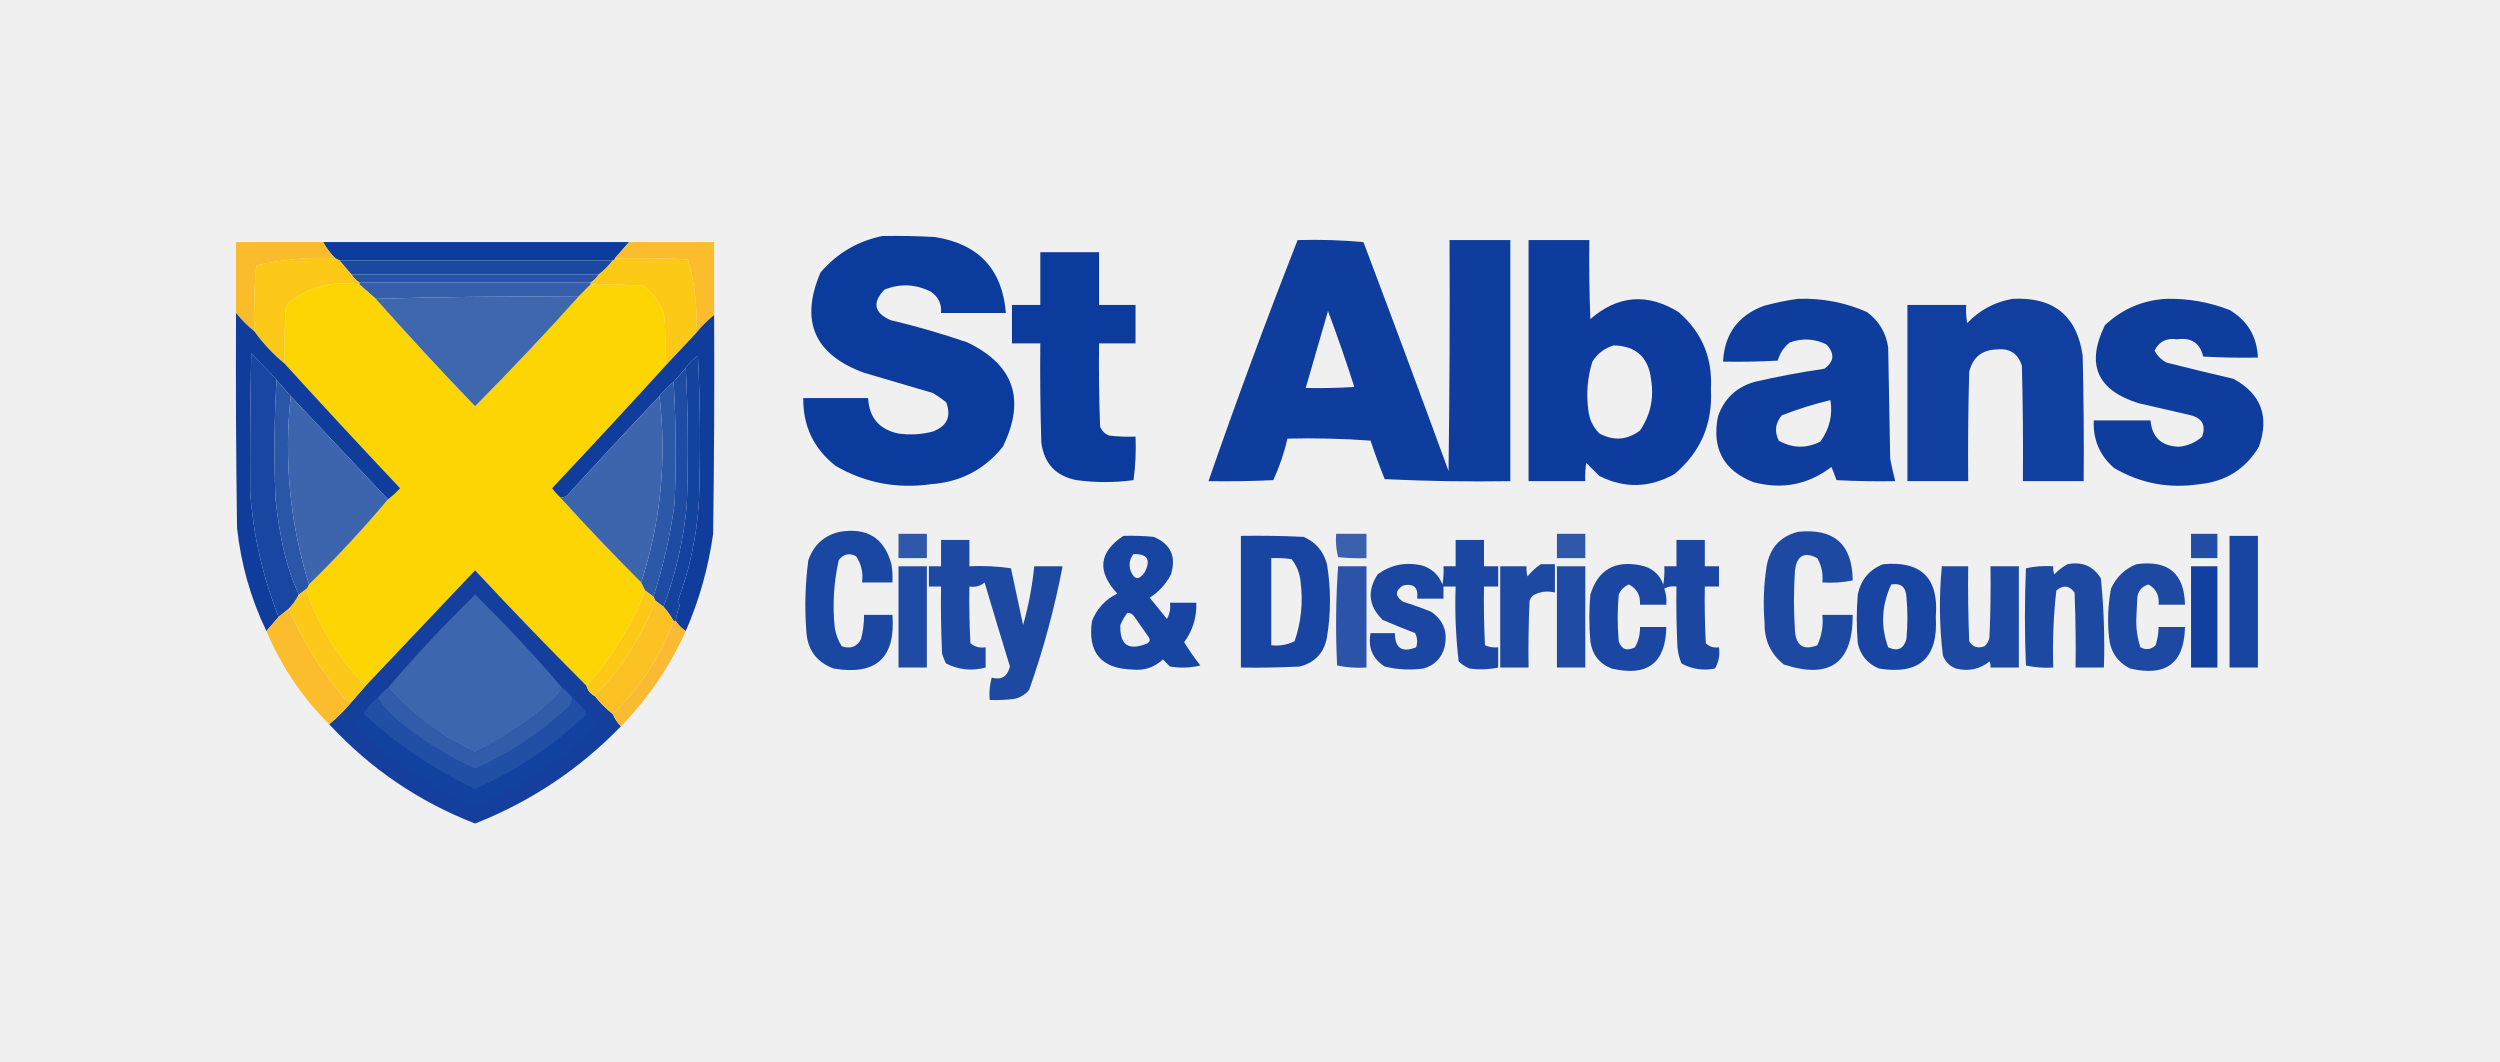
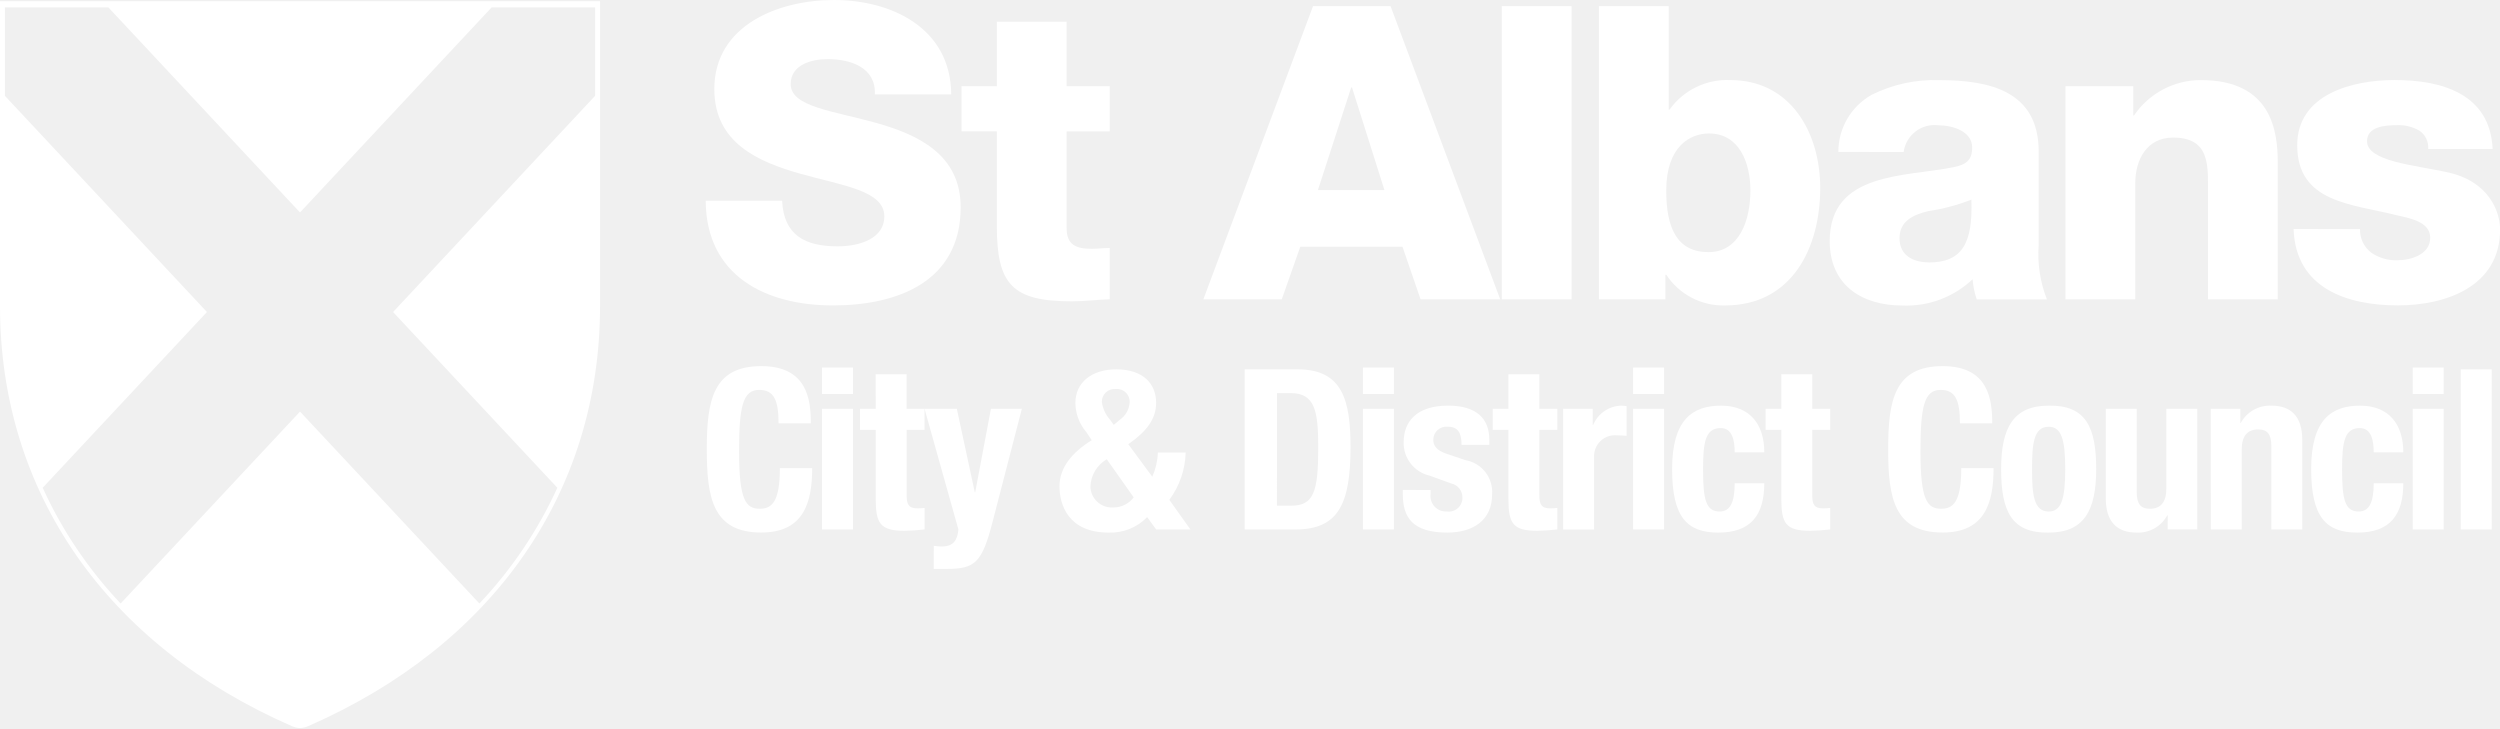
- <svg xmlns="http://www.w3.org/2000/svg" version="1.1" width="1234px" height="524px" style="shape-rendering:geometricPrecision; text-rendering:geometricPrecision; image-rendering:optimizeQuality; fill-rule:evenodd; clip-rule:evenodd">
-   <g>
-     <path style="opacity:0.953" fill="#003299" d="M 435.5,116.5 C 444.173,116.334 452.84,116.5 461.5,117C 483.082,120.411 494.749,132.911 496.5,154.5C 485.833,154.5 475.167,154.5 464.5,154.5C 464.858,150.05 463.192,146.55 459.5,144C 451.929,140.18 444.262,139.847 436.5,143C 430.459,149.37 431.459,154.37 439.5,158C 452.354,161.046 465.02,164.713 477.5,169C 500.538,180.091 506.371,197.257 495,220.5C 485.959,231.773 474.125,237.94 459.5,239C 442.727,241.378 427.06,238.378 412.5,230C 401.659,221.483 396.325,210.317 396.5,196.5C 407.167,196.5 417.833,196.5 428.5,196.5C 429.004,206.172 434.004,212.005 443.5,214C 449.237,214.789 454.903,214.456 460.5,213C 467.507,210.307 469.674,205.473 467,198.5C 464.92,196.877 462.754,195.377 460.5,194C 449.167,190.667 437.833,187.333 426.5,184C 401.921,175.011 394.754,158.511 405,134.5C 413.123,125.023 423.289,119.023 435.5,116.5 Z" />
-   </g>
-   <g>
-     <path style="opacity:0.94" fill="#003299" d="M 640.5,118.5 C 651.415,118.18 662.248,118.513 673,119.5C 687.197,157.089 701.197,194.756 715,232.5C 715.5,194.501 715.667,156.501 715.5,118.5C 725.5,118.5 735.5,118.5 745.5,118.5C 745.5,158.167 745.5,197.833 745.5,237.5C 724.823,237.833 704.156,237.5 683.5,236.5C 680.97,230.244 678.637,223.91 676.5,217.5C 662.85,216.501 649.183,216.167 635.5,216.5C 633.864,223.576 631.53,230.409 628.5,237C 617.839,237.5 607.172,237.667 596.5,237.5C 610.378,197.532 625.045,157.865 640.5,118.5 Z M 655.5,153.5 C 660.103,165.806 664.437,178.306 668.5,191C 660.507,191.5 652.507,191.666 644.5,191.5C 648.169,178.827 651.836,166.161 655.5,153.5 Z" />
-   </g>
-   <g>
-     <path style="opacity:0.943" fill="#003299" d="M 754.5,118.5 C 764.5,118.5 774.5,118.5 784.5,118.5C 784.333,131.504 784.5,144.504 785,157.5C 798.57,145.708 813.07,144.541 828.5,154C 840.055,163.985 845.388,176.651 844.5,192C 845.461,209.155 839.461,223.155 826.5,234C 814.304,240.849 801.97,241.182 789.5,235C 787.333,232.833 785.167,230.667 783,228.5C 782.502,231.482 782.335,234.482 782.5,237.5C 773.167,237.5 763.833,237.5 754.5,237.5C 754.5,197.833 754.5,158.167 754.5,118.5 Z M 796.5,170.5 C 807.582,170.746 813.748,176.413 815,187.5C 816.476,196.593 814.643,204.926 809.5,212.5C 803.234,217.235 796.567,217.735 789.5,214C 786.333,210.845 784.499,207.012 784,202.5C 782.898,194.321 783.565,186.321 786,178.5C 788.539,174.49 792.039,171.824 796.5,170.5 Z" />
-   </g>
-   <g>
-     <path style="opacity:1" fill="#0b3b9c" d="M 159.5,119.5 C 209.833,119.5 260.167,119.5 310.5,119.5C 308.167,122.167 305.833,124.833 303.5,127.5C 303.5,128.167 303.167,128.5 302.5,128.5C 257.5,128.5 212.5,128.5 167.5,128.5C 166.833,128.167 166.167,127.833 165.5,127.5C 163.091,125.098 161.091,122.431 159.5,119.5 Z" />
-   </g>
-   <g>
-     <path style="opacity:1" fill="#fbbc2c" d="M 159.5,119.5 C 161.091,122.431 163.091,125.098 165.5,127.5C 152.31,126.804 139.31,127.971 126.5,131C 125.513,141.752 125.18,152.585 125.5,163.5C 122.14,160.806 119.14,157.806 116.5,154.5C 116.5,142.833 116.5,131.167 116.5,119.5C 130.833,119.5 145.167,119.5 159.5,119.5 Z" />
-   </g>
-   <g>
-     <path style="opacity:1" fill="#fbbd2c" d="M 310.5,119.5 C 324.5,119.5 338.5,119.5 352.5,119.5C 352.5,131.5 352.5,143.5 352.5,155.5C 349.14,158.194 346.14,161.194 343.5,164.5C 344.384,152.034 343.051,139.867 339.5,128C 327.505,127.5 315.505,127.333 303.5,127.5C 305.833,124.833 308.167,122.167 310.5,119.5 Z" />
-   </g>
-   <g>
-     <path style="opacity:0.95" fill="#003299" d="M 513.5,124.5 C 523.167,124.5 532.833,124.5 542.5,124.5C 542.5,133.167 542.5,141.833 542.5,150.5C 548.5,150.5 554.5,150.5 560.5,150.5C 560.5,156.833 560.5,163.167 560.5,169.5C 554.5,169.5 548.5,169.5 542.5,169.5C 542.333,183.171 542.5,196.837 543,210.5C 543.833,212.667 545.333,214.167 547.5,215C 551.821,215.499 556.154,215.666 560.5,215.5C 560.813,222.755 560.48,229.921 559.5,237C 550.024,238.263 540.691,238.263 531.5,237C 521.251,235.082 515.417,228.916 514,218.5C 513.5,202.17 513.333,185.837 513.5,169.5C 508.833,169.5 504.167,169.5 499.5,169.5C 499.5,163.167 499.5,156.833 499.5,150.5C 504.167,150.5 508.833,150.5 513.5,150.5C 513.5,141.833 513.5,133.167 513.5,124.5 Z" />
-   </g>
-   <g>
-     <path style="opacity:1" fill="#1b49a2" d="M 167.5,128.5 C 212.5,128.5 257.5,128.5 302.5,128.5C 300.5,131.167 298.167,133.5 295.5,135.5C 254.833,135.5 214.167,135.5 173.5,135.5C 171.5,133.167 169.5,130.833 167.5,128.5 Z" />
-   </g>
-   <g>
-     <path style="opacity:1" fill="#2954a6" d="M 173.5,135.5 C 214.167,135.5 254.833,135.5 295.5,135.5C 294.5,137.167 293.167,138.5 291.5,139.5C 253.5,139.5 215.5,139.5 177.5,139.5C 175.833,138.5 174.5,137.167 173.5,135.5 Z" />
-   </g>
-   <g>
-     <path style="opacity:1" fill="#fcc918" d="M 165.5,127.5 C 166.167,127.833 166.833,128.167 167.5,128.5C 169.5,130.833 171.5,133.167 173.5,135.5C 174.5,137.167 175.833,138.5 177.5,139.5C 177.5,139.833 177.5,140.167 177.5,140.5C 164.427,138.42 152.76,141.42 142.5,149.5C 142,150.5 141.5,151.5 141,152.5C 140.5,161.494 140.334,170.494 140.5,179.5C 134.795,174.796 129.795,169.463 125.5,163.5C 125.18,152.585 125.513,141.752 126.5,131C 139.31,127.971 152.31,126.804 165.5,127.5 Z" />
-   </g>
-   <g>
-     <path style="opacity:1" fill="#fcc917" d="M 303.5,127.5 C 315.505,127.333 327.505,127.5 339.5,128C 343.051,139.867 344.384,152.034 343.5,164.5C 338.472,169.86 333.472,175.193 328.5,180.5C 328.666,172.493 328.5,164.493 328,156.5C 326.368,150.07 322.868,144.903 317.5,141C 308.84,140.5 300.173,140.334 291.5,140.5C 291.5,140.167 291.5,139.833 291.5,139.5C 293.167,138.5 294.5,137.167 295.5,135.5C 298.167,133.5 300.5,131.167 302.5,128.5C 303.167,128.5 303.5,128.167 303.5,127.5 Z" />
-   </g>
-   <g>
-     <path style="opacity:1" fill="#355fab" d="M 177.5,140.5 C 177.5,140.167 177.5,139.833 177.5,139.5C 215.5,139.5 253.5,139.5 291.5,139.5C 291.5,139.833 291.5,140.167 291.5,140.5C 289.5,142.5 287.5,144.5 285.5,146.5C 251.996,146.168 218.662,146.502 185.5,147.5C 182.833,145.167 180.167,142.833 177.5,140.5 Z" />
-   </g>
-   <g>
-     <path style="opacity:1" fill="#fdd502" d="M 177.5,140.5 C 180.167,142.833 182.833,145.167 185.5,147.5C 201.472,165.473 217.805,183.14 234.5,200.5C 251.961,182.892 268.961,164.892 285.5,146.5C 287.5,144.5 289.5,142.5 291.5,140.5C 300.173,140.334 308.84,140.5 317.5,141C 322.868,144.903 326.368,150.07 328,156.5C 328.5,164.493 328.666,172.493 328.5,180.5C 310.039,200.797 291.372,220.963 272.5,241C 273.733,242.667 275.067,244.167 276.5,245.5C 289.496,259.829 302.829,273.829 316.5,287.5C 317.167,288.833 317.833,290.167 318.5,291.5C 311.636,309.002 301.969,324.668 289.5,338.5C 270.824,319.824 252.491,300.824 234.5,281.5C 216.478,300.52 198.478,319.52 180.5,338.5C 168.622,326.447 159.455,312.447 153,296.5C 152.187,294.564 151.687,292.564 151.5,290.5C 151.833,289.833 152.167,289.167 152.5,288.5C 166.207,275.128 179.207,261.128 191.5,246.5C 193.63,244.873 195.63,243.04 197.5,241C 178.294,220.63 159.294,200.13 140.5,179.5C 140.334,170.494 140.5,161.494 141,152.5C 141.5,151.5 142,150.5 142.5,149.5C 152.76,141.42 164.427,138.42 177.5,140.5 Z" />
-   </g>
-   <g>
-     <path style="opacity:1" fill="#3e67ae" d="M 285.5,146.5 C 268.961,164.892 251.961,182.892 234.5,200.5C 217.805,183.14 201.472,165.473 185.5,147.5C 218.662,146.502 251.996,146.168 285.5,146.5 Z" />
-   </g>
-   <g>
-     <path style="opacity:0.938" fill="#003299" d="M 887.5,147.5 C 899.359,147.093 910.692,149.26 921.5,154C 927.441,158.383 930.941,164.216 932,171.5C 932.333,189.833 932.667,208.167 933,226.5C 933.737,230.207 934.571,233.873 935.5,237.5C 925.828,237.666 916.161,237.5 906.5,237C 905.745,234.825 904.912,232.659 904,230.5C 892.455,239.258 879.621,241.758 865.5,238C 850.684,232.211 844.851,221.378 848,205.5C 851.082,196.751 857.082,191.085 866,188.5C 877.411,185.87 888.911,183.703 900.5,182C 905.398,178.478 905.731,174.478 901.5,170C 895.645,167.148 889.645,166.815 883.5,169C 880.495,171.346 878.495,174.346 877.5,178C 868.506,178.5 859.506,178.666 850.5,178.5C 851.191,164.939 857.858,155.773 870.5,151C 876.229,149.432 881.896,148.265 887.5,147.5 Z M 903.5,197.5 C 904.708,204.871 903.041,211.704 898.5,218C 891.553,221.461 884.719,221.295 878,217.5C 875.774,212.973 876.274,208.807 879.5,205C 887.436,201.925 895.436,199.425 903.5,197.5 Z" />
-   </g>
-   <g>
-     <path style="opacity:0.93" fill="#003299" d="M 993.5,147.5 C 1013.63,146.483 1025.13,155.816 1028,175.5C 1028.5,196.164 1028.67,216.831 1028.5,237.5C 1018.5,237.5 1008.5,237.5 998.5,237.5C 998.667,218.497 998.5,199.497 998,180.5C 996.076,174.456 991.909,171.79 985.5,172.5C 978.243,172.719 973.743,176.386 972,183.5C 971.5,201.497 971.333,219.497 971.5,237.5C 961.5,237.5 951.5,237.5 941.5,237.5C 941.5,208.5 941.5,179.5 941.5,150.5C 951.167,150.5 960.833,150.5 970.5,150.5C 970.335,153.518 970.502,156.518 971,159.5C 977.239,152.966 984.739,148.966 993.5,147.5 Z" />
-   </g>
-   <g>
-     <path style="opacity:0.94" fill="#003299" d="M 1069.5,147.5 C 1080.22,147.297 1090.55,149.13 1100.5,153C 1109.4,158.29 1114.06,166.123 1114.5,176.5C 1105.49,176.666 1096.49,176.5 1087.5,176C 1085.89,169.269 1081.56,166.436 1074.5,167.5C 1069.45,166.694 1065.78,168.527 1063.5,173C 1064.83,175.667 1066.83,177.667 1069.5,179C 1080.48,181.774 1091.48,184.441 1102.5,187C 1116.11,194.468 1120.27,205.635 1115,220.5C 1108.36,231.577 1098.53,237.744 1085.5,239C 1070.48,241.275 1056.48,238.609 1043.5,231C 1036.38,224.811 1033.05,216.977 1033.5,207.5C 1042.83,207.5 1052.17,207.5 1061.5,207.5C 1062.23,215.89 1066.89,220.223 1075.5,220.5C 1079.94,220.081 1083.77,218.414 1087,215.5C 1088.89,210.004 1087.06,206.504 1081.5,205C 1072.83,203 1064.17,201 1055.5,199C 1035.04,192.581 1029.54,179.748 1039,160.5C 1047.63,152.432 1057.8,148.098 1069.5,147.5 Z" />
-   </g>
-   <g>
-     <path style="opacity:0.966" fill="#083699" d="M 116.5,154.5 C 119.14,157.806 122.14,160.806 125.5,163.5C 129.795,169.463 134.795,174.796 140.5,179.5C 159.294,200.13 178.294,220.63 197.5,241C 195.63,243.04 193.63,244.873 191.5,246.5C 175.5,229.5 159.5,212.5 143.5,195.5C 141.138,192.808 138.804,190.141 136.5,187.5C 132.537,183.036 128.37,178.702 124,174.5C 123.531,197.48 123.364,220.313 123.5,243C 125.041,264.206 129.708,284.706 137.5,304.5C 135.5,306.833 133.5,309.167 131.5,311.5C 123.764,295.444 118.931,278.444 117,260.5C 116.5,225.168 116.333,189.835 116.5,154.5 Z" />
-   </g>
-   <g>
-     <path style="opacity:0.971" fill="#093699" d="M 352.5,155.5 C 352.667,191.502 352.5,227.502 352,263.5C 349.672,280.15 345.172,296.15 338.5,311.5C 336.5,310.167 334.833,308.5 333.5,306.5C 333.855,303.933 334.521,301.433 335.5,299C 335.355,298.228 335.022,297.561 334.5,297C 340.425,281.045 343.925,264.545 345,247.5C 345.833,223.493 345.666,199.493 344.5,175.5C 342.146,177.188 340.146,179.188 338.5,181.5C 336.529,183.808 334.529,186.142 332.5,188.5C 329.833,190.5 327.5,192.833 325.5,195.5C 310.2,211.637 295.033,227.97 280,244.5C 278.989,245.337 277.822,245.67 276.5,245.5C 275.067,244.167 273.733,242.667 272.5,241C 291.372,220.963 310.039,200.797 328.5,180.5C 333.472,175.193 338.472,169.86 343.5,164.5C 346.14,161.194 349.14,158.194 352.5,155.5 Z" />
-   </g>
-   <g>
-     <path style="opacity:1" fill="#13429f" d="M 333.5,306.5 C 333.167,306.5 332.833,306.5 332.5,306.5C 331.079,303.991 329.412,301.657 327.5,299.5C 333.532,283.37 337.365,266.704 339,249.5C 339.83,226.663 339.663,203.996 338.5,181.5C 340.146,179.188 342.146,177.188 344.5,175.5C 345.666,199.493 345.833,223.493 345,247.5C 343.925,264.545 340.425,281.045 334.5,297C 335.022,297.561 335.355,298.228 335.5,299C 334.521,301.433 333.855,303.933 333.5,306.5 Z" />
-   </g>
-   <g>
-     <path style="opacity:1" fill="#1846a1" d="M 136.5,187.5 C 135.338,206.996 135.171,226.662 136,246.5C 136.72,253.21 137.72,259.876 139,266.5C 140.757,275.87 143.591,284.87 147.5,293.5C 146.221,296.112 144.555,298.445 142.5,300.5C 140.833,301.833 139.167,303.167 137.5,304.5C 129.708,284.706 125.041,264.206 123.5,243C 123.364,220.313 123.531,197.48 124,174.5C 128.37,178.702 132.537,183.036 136.5,187.5 Z" />
-   </g>
-   <g>
-     <path style="opacity:1" fill="#1e4ca3" d="M 338.5,181.5 C 339.663,203.996 339.83,226.663 339,249.5C 337.365,266.704 333.532,283.37 327.5,299.5C 326.167,298.5 324.833,297.5 323.5,296.5C 323.167,295.833 322.833,295.167 322.5,294.5C 327.377,279.535 330.877,264.202 333,248.5C 333.829,228.329 333.662,208.329 332.5,188.5C 334.529,186.142 336.529,183.808 338.5,181.5 Z" />
-   </g>
-   <g>
-     <path style="opacity:1" fill="#2956a7" d="M 136.5,187.5 C 138.804,190.141 141.138,192.808 143.5,195.5C 140.083,227.002 143.083,258.002 152.5,288.5C 152.167,289.167 151.833,289.833 151.5,290.5C 150.167,291.5 148.833,292.5 147.5,293.5C 143.591,284.87 140.757,275.87 139,266.5C 137.72,259.876 136.72,253.21 136,246.5C 135.171,226.662 135.338,206.996 136.5,187.5 Z" />
-   </g>
-   <g>
-     <path style="opacity:1" fill="#2c58a8" d="M 332.5,188.5 C 333.662,208.329 333.829,228.329 333,248.5C 330.877,264.202 327.377,279.535 322.5,294.5C 321.167,293.5 319.833,292.5 318.5,291.5C 317.833,290.167 317.167,288.833 316.5,287.5C 326.176,257.38 329.176,226.713 325.5,195.5C 327.5,192.833 329.833,190.5 332.5,188.5 Z" />
-   </g>
-   <g>
-     <path style="opacity:1" fill="#3c65ae" d="M 143.5,195.5 C 159.5,212.5 175.5,229.5 191.5,246.5C 179.207,261.128 166.207,275.128 152.5,288.5C 143.083,258.002 140.083,227.002 143.5,195.5 Z" />
-   </g>
-   <g>
-     <path style="opacity:1" fill="#3c65ae" d="M 325.5,195.5 C 329.176,226.713 326.176,257.38 316.5,287.5C 302.829,273.829 289.496,259.829 276.5,245.5C 277.822,245.67 278.989,245.337 280,244.5C 295.033,227.97 310.2,211.637 325.5,195.5 Z" />
-   </g>
-   <g>
-     <path style="opacity:0.887" fill="#003299" d="M 414.5,262.5 C 428.035,260.248 436.535,265.581 440,278.5C 440.498,281.482 440.665,284.482 440.5,287.5C 435.5,287.5 430.5,287.5 425.5,287.5C 426.161,282.716 425.161,278.382 422.5,274.5C 419.097,272.813 416.264,273.48 414,276.5C 411.552,287.361 410.885,298.361 412,309.5C 412.489,312.982 413.655,316.149 415.5,319C 419.781,320.458 422.947,319.292 425,315.5C 426.015,311.56 426.515,307.56 426.5,303.5C 431.167,303.5 435.833,303.5 440.5,303.5C 442.144,324.689 432.477,333.523 411.5,330C 402.988,326.825 398.488,320.658 398,311.5C 397.113,299.784 397.446,288.117 399,276.5C 401.64,268.946 406.806,264.279 414.5,262.5 Z" />
-   </g>
-   <g>
-     <path style="opacity:0.878" fill="#003299" d="M 887.5,262.5 C 905.321,260.657 914.321,268.657 914.5,286.5C 909.544,287.494 904.544,287.827 899.5,287.5C 899.965,283.208 899.132,279.208 897,275.5C 890.618,272.193 886.952,274.193 886,281.5C 885.333,291.5 885.333,301.5 886,311.5C 886.623,318.807 890.29,321.14 897,318.5C 899.235,313.777 900.069,308.777 899.5,303.5C 904.5,303.5 909.5,303.5 914.5,303.5C 914.553,327.266 903.22,335.433 880.5,328C 873.989,322.806 870.822,315.973 871,307.5C 870.224,298.126 870.558,288.793 872,279.5C 873.596,270.41 878.763,264.744 887.5,262.5 Z" />
-   </g>
-   <g>
-     <path style="opacity:0.799" fill="#003299" d="M 443.5,263.5 C 448.167,263.5 452.833,263.5 457.5,263.5C 457.5,267.5 457.5,271.5 457.5,275.5C 452.833,275.5 448.167,275.5 443.5,275.5C 443.5,271.5 443.5,267.5 443.5,263.5 Z" />
-   </g>
-   <g>
-     <path style="opacity:0.755" fill="#003299" d="M 659.5,263.5 C 664.5,263.5 669.5,263.5 674.5,263.5C 674.5,267.5 674.5,271.5 674.5,275.5C 669.821,275.666 665.155,275.499 660.5,275C 659.54,271.27 659.207,267.437 659.5,263.5 Z" />
-   </g>
-   <g>
-     <path style="opacity:0.797" fill="#003299" d="M 768.5,263.5 C 773.167,263.5 777.833,263.5 782.5,263.5C 782.5,267.5 782.5,271.5 782.5,275.5C 777.833,275.5 773.167,275.5 768.5,275.5C 768.5,271.5 768.5,267.5 768.5,263.5 Z" />
-   </g>
-   <g>
-     <path style="opacity:0.855" fill="#003299" d="M 1081.5,263.5 C 1085.83,263.5 1090.17,263.5 1094.5,263.5C 1094.5,267.5 1094.5,271.5 1094.5,275.5C 1090.17,275.5 1085.83,275.5 1081.5,275.5C 1081.5,271.5 1081.5,267.5 1081.5,263.5 Z" />
-   </g>
-   <g>
-     <path style="opacity:0.897" fill="#003299" d="M 554.5,264.5 C 559.511,264.334 564.511,264.501 569.5,265C 577.846,268.529 580.679,274.696 578,283.5C 575.55,288.284 572.05,292.117 567.5,295C 570.333,298.5 573.167,302 576,305.5C 577.375,303.063 577.875,300.397 577.5,297.5C 581.833,297.5 586.167,297.5 590.5,297.5C 590.74,304.709 588.74,311.209 584.5,317C 586.957,320.961 589.624,324.794 592.5,328.5C 587.533,329.662 582.533,329.829 577.5,329C 576.333,327.833 575.167,326.667 574,325.5C 569.772,329.445 564.772,331.112 559,330.5C 543.423,330.041 536.756,322.041 539,306.5C 541.441,300.392 545.608,295.892 551.5,293C 541.359,282.063 542.359,272.563 554.5,264.5 Z M 559.5,273.5 C 566.375,273.307 568.209,276.307 565,282.5C 562.14,286.583 559.807,286.25 558,281.5C 557.133,278.479 557.633,275.812 559.5,273.5 Z M 556.5,302.5 C 558.017,302.511 559.184,303.177 560,304.5C 562.333,307.833 564.667,311.167 567,314.5C 567.749,315.635 567.583,316.635 566.5,317.5C 557.12,321.455 552.62,318.455 553,308.5C 553.926,306.308 555.093,304.308 556.5,302.5 Z" />
-   </g>
-   <g>
-     <path style="opacity:0.897" fill="#003299" d="M 612.5,264.5 C 622.839,264.334 633.172,264.5 643.5,265C 649.492,267.659 653.325,272.159 655,278.5C 656.976,290.492 656.976,302.492 655,314.5C 653.577,322.254 649.077,327.088 641.5,329C 631.839,329.5 622.172,329.666 612.5,329.5C 612.5,307.833 612.5,286.167 612.5,264.5 Z M 627.5,275.5 C 630.85,275.335 634.183,275.502 637.5,276C 640.169,279.336 641.669,283.169 642,287.5C 643.246,297.438 642.246,307.105 639,316.5C 635.417,318.29 631.584,318.957 627.5,318.5C 627.5,304.167 627.5,289.833 627.5,275.5 Z" />
-   </g>
-   <g>
-     <path style="opacity:0.896" fill="#003299" d="M 1100.5,264.5 C 1105.17,264.5 1109.83,264.5 1114.5,264.5C 1114.5,286.167 1114.5,307.833 1114.5,329.5C 1109.83,329.5 1105.17,329.5 1100.5,329.5C 1100.5,307.833 1100.5,286.167 1100.5,264.5 Z" />
-   </g>
-   <g>
-     <path style="opacity:0.876" fill="#003299" d="M 464.5,266.5 C 469.167,266.5 473.833,266.5 478.5,266.5C 478.5,270.833 478.5,275.167 478.5,279.5C 485.422,279.188 492.256,279.521 499,280.5C 501.001,289.836 503.001,299.169 505,308.5C 507.693,299.01 509.526,289.343 510.5,279.5C 515.167,279.5 519.833,279.5 524.5,279.5C 520.533,300.235 515.033,320.569 508,340.5C 506.048,342.894 503.548,344.394 500.5,345C 496.514,345.499 492.514,345.666 488.5,345.5C 488.177,341.774 488.511,338.107 489.5,334.5C 494.257,335.781 497.257,333.948 498.5,329C 494.261,315.218 490.095,301.385 486,287.5C 483.894,289.291 481.394,289.958 478.5,289.5C 478.334,298.839 478.5,308.173 479,317.5C 481.106,319.291 483.606,319.958 486.5,319.5C 486.5,322.833 486.5,326.167 486.5,329.5C 479.7,331.322 473.2,330.655 467,327.5C 466.138,325.913 465.471,324.246 465,322.5C 464.5,311.505 464.333,300.505 464.5,289.5C 462.5,289.5 460.5,289.5 458.5,289.5C 458.5,286.167 458.5,282.833 458.5,279.5C 460.5,279.5 462.5,279.5 464.5,279.5C 464.5,275.167 464.5,270.833 464.5,266.5 Z" />
-   </g>
-   <g>
-     <path style="opacity:0.883" fill="#003299" d="M 718.5,266.5 C 723.167,266.5 727.833,266.5 732.5,266.5C 732.5,270.833 732.5,275.167 732.5,279.5C 734.833,279.5 737.167,279.5 739.5,279.5C 739.5,282.833 739.5,286.167 739.5,289.5C 737.167,289.5 734.833,289.5 732.5,289.5C 732.334,299.172 732.5,308.839 733,318.5C 735.041,319.423 737.208,319.756 739.5,319.5C 739.5,322.833 739.5,326.167 739.5,329.5C 734.871,330.481 730.204,330.648 725.5,330C 723.413,329.208 721.579,328.041 720,326.5C 718.561,314.242 718.061,301.909 718.5,289.5C 716.5,289.5 714.5,289.5 712.5,289.5C 712.5,291.5 712.5,293.5 712.5,295.5C 708.167,295.5 703.833,295.5 699.5,295.5C 700.169,290 697.835,287.833 692.5,289C 688.524,291.617 688.524,294.284 692.5,297C 697.243,298.47 701.909,300.136 706.5,302C 712.588,306.252 714.754,312.085 713,319.5C 711.526,324.974 708.026,328.474 702.5,330C 696.083,330.87 689.749,330.536 683.5,329C 677.5,325.156 675.166,319.656 676.5,312.5C 680.5,312.5 684.5,312.5 688.5,312.5C 688.575,319.955 692.075,322.288 699,319.5C 699.814,317.098 699.647,314.765 698.5,312.5C 693.127,310.431 687.793,308.264 682.5,306C 675.523,299.209 674.69,291.709 680,283.5C 686.419,278.817 693.586,277.317 701.5,279C 706.598,280.433 710.098,283.6 712,288.5C 712.498,285.518 712.665,282.518 712.5,279.5C 714.5,279.5 716.5,279.5 718.5,279.5C 718.5,275.167 718.5,270.833 718.5,266.5 Z" />
-   </g>
-   <g>
-     <path style="opacity:0.883" fill="#003299" d="M 827.5,266.5 C 832.167,266.5 836.833,266.5 841.5,266.5C 841.5,270.833 841.5,275.167 841.5,279.5C 843.833,279.5 846.167,279.5 848.5,279.5C 848.5,282.833 848.5,286.167 848.5,289.5C 846.167,289.5 843.833,289.5 841.5,289.5C 841.334,298.839 841.5,308.173 842,317.5C 843.754,319.25 845.921,319.917 848.5,319.5C 849.029,323.351 848.362,326.851 846.5,330C 840.655,331.138 835.155,330.305 830,327.5C 828.908,324.956 828.241,322.289 828,319.5C 827.5,309.506 827.334,299.506 827.5,289.5C 825.396,289.201 823.396,289.534 821.5,290.5C 822.393,293.084 822.726,295.751 822.5,298.5C 818.167,298.5 813.833,298.5 809.5,298.5C 809.805,293.858 807.971,290.525 804,288.5C 801.667,289.5 800,291.167 799,293.5C 798.333,301.167 798.333,308.833 799,316.5C 800.35,320.524 803.016,321.524 807,319.5C 808.759,316.392 809.592,313.059 809.5,309.5C 813.833,309.5 818.167,309.5 822.5,309.5C 822.156,327.318 813.156,334.151 795.5,330C 789.394,327.557 785.894,323.057 785,316.5C 784.333,308.833 784.333,301.167 785,293.5C 788.718,281.384 796.884,276.551 809.5,279C 815.159,279.996 818.993,283.162 821,288.5C 821.498,285.518 821.665,282.518 821.5,279.5C 823.5,279.5 825.5,279.5 827.5,279.5C 827.5,275.167 827.5,270.833 827.5,266.5 Z" />
-   </g>
-   <g>
-     <path style="opacity:0.878" fill="#003299" d="M 760.5,278.5 C 762.833,278.5 765.167,278.5 767.5,278.5C 767.5,283.167 767.5,287.833 767.5,292.5C 763.786,291.495 760.119,291.995 756.5,294C 755.874,294.75 755.374,295.584 755,296.5C 754.5,307.495 754.333,318.495 754.5,329.5C 749.833,329.5 745.167,329.5 740.5,329.5C 740.5,312.833 740.5,296.167 740.5,279.5C 744.833,279.5 749.167,279.5 753.5,279.5C 753.34,281.199 753.506,282.866 754,284.5C 755.914,282.144 758.081,280.144 760.5,278.5 Z" />
-   </g>
-   <g>
-     <path style="opacity:0.896" fill="#003299" d="M 929.5,278.5 C 948.422,276.755 957.088,285.422 955.5,304.5C 956.758,324.745 947.425,333.245 927.5,330C 921.836,327.668 918.336,323.501 917,317.5C 916.333,309.5 916.333,301.5 917,293.5C 918.491,286.183 922.658,281.183 929.5,278.5 Z M 933.5,288.5 C 938.189,287.684 940.689,289.684 941,294.5C 941.667,301.5 941.667,308.5 941,315.5C 939.593,320.35 936.593,321.683 932,319.5C 928.226,309.147 928.726,298.813 933.5,288.5 Z" />
-   </g>
-   <g>
-     <path style="opacity:0.878" fill="#003299" d="M 1020.5,278.5 C 1027.74,277.07 1033.24,279.404 1037,285.5C 1038.45,300.095 1038.95,314.761 1038.5,329.5C 1033.83,329.5 1029.17,329.5 1024.5,329.5C 1024.67,317.162 1024.5,304.829 1024,292.5C 1021.42,288.943 1018.42,288.61 1015,291.5C 1013.58,304.106 1013.08,316.772 1013.5,329.5C 1008.9,329.8 1004.4,329.467 1000,328.5C 999.333,312.5 999.333,296.5 1000,280.5C 1004.4,279.533 1008.9,279.2 1013.5,279.5C 1013.34,280.873 1013.51,282.207 1014,283.5C 1015.97,281.45 1018.13,279.783 1020.5,278.5 Z" />
-   </g>
-   <g>
-     <path style="opacity:0.877" fill="#003299" d="M 1054.5,278.5 C 1070.18,276.305 1078.18,282.972 1078.5,298.5C 1074.17,298.5 1069.83,298.5 1065.5,298.5C 1065.89,293.954 1064.23,290.621 1060.5,288.5C 1057.43,289.397 1055.6,291.397 1055,294.5C 1054.83,298 1054.67,301.5 1054.5,305C 1054.3,309.986 1054.96,314.819 1056.5,319.5C 1059.28,320.952 1061.78,320.619 1064,318.5C 1064.95,315.568 1065.45,312.568 1065.5,309.5C 1069.83,309.5 1074.17,309.5 1078.5,309.5C 1078.18,327.295 1069.18,334.128 1051.5,330C 1045.16,326.847 1041.66,321.68 1041,314.5C 1040.18,306.445 1040.51,298.445 1042,290.5C 1044.63,284.791 1048.8,280.791 1054.5,278.5 Z" />
-   </g>
-   <g>
-     <path style="opacity:0.869" fill="#003299" d="M 443.5,279.5 C 448.167,279.5 452.833,279.5 457.5,279.5C 457.5,296.167 457.5,312.833 457.5,329.5C 452.833,329.5 448.167,329.5 443.5,329.5C 443.5,312.833 443.5,296.167 443.5,279.5 Z" />
-   </g>
-   <g>
-     <path style="opacity:0.82" fill="#003299" d="M 660.5,279.5 C 665.167,279.5 669.833,279.5 674.5,279.5C 674.5,296.167 674.5,312.833 674.5,329.5C 669.57,329.803 664.737,329.469 660,328.5C 659.183,312.093 659.349,295.759 660.5,279.5 Z" />
-   </g>
-   <g>
-     <path style="opacity:0.868" fill="#003299" d="M 768.5,279.5 C 773.167,279.5 777.833,279.5 782.5,279.5C 782.5,296.167 782.5,312.833 782.5,329.5C 777.833,329.5 773.167,329.5 768.5,329.5C 768.5,312.833 768.5,296.167 768.5,279.5 Z" />
-   </g>
-   <g>
-     <path style="opacity:0.876" fill="#003299" d="M 958.5,279.5 C 962.833,279.5 967.167,279.5 971.5,279.5C 971.333,291.838 971.5,304.171 972,316.5C 973.666,319.379 976.166,320.212 979.5,319C 980.893,317.829 981.727,316.329 982,314.5C 982.5,302.838 982.667,291.171 982.5,279.5C 987.167,279.5 991.833,279.5 996.5,279.5C 996.5,296.167 996.5,312.833 996.5,329.5C 991.833,329.5 987.167,329.5 982.5,329.5C 982.649,328.448 982.483,327.448 982,326.5C 977.215,330.373 971.715,331.54 965.5,330C 962.333,328.833 960.167,326.667 959,323.5C 957.235,308.806 957.069,294.139 958.5,279.5 Z" />
-   </g>
-   <g>
-     <path style="opacity:0.931" fill="#003299" d="M 1081.5,279.5 C 1085.83,279.5 1090.17,279.5 1094.5,279.5C 1094.5,296.167 1094.5,312.833 1094.5,329.5C 1090.17,329.5 1085.83,329.5 1081.5,329.5C 1081.5,312.833 1081.5,296.167 1081.5,279.5 Z" />
-   </g>
-   <g>
-     <path style="opacity:0.949" fill="#093699" d="M 289.5,338.5 C 290.08,340.749 291.413,342.415 293.5,343.5C 296.167,346.833 299.167,349.833 302.5,352.5C 303.441,354.772 304.774,356.772 306.5,358.5C 286,379.651 262,395.651 234.5,406.5C 206.701,395.693 182.701,379.36 162.5,357.5C 166.5,354.167 170.167,350.5 173.5,346.5C 175.833,343.833 178.167,341.167 180.5,338.5C 198.478,319.52 216.478,300.52 234.5,281.5C 252.491,300.824 270.824,319.824 289.5,338.5 Z" />
-   </g>
-   <g>
-     <path style="opacity:1" fill="#fdc918" d="M 151.5,290.5 C 151.687,292.564 152.187,294.564 153,296.5C 159.455,312.447 168.622,326.447 180.5,338.5C 178.167,341.167 175.833,343.833 173.5,346.5C 171.629,346.141 170.129,345.141 169,343.5C 158.15,330.478 149.316,316.144 142.5,300.5C 144.555,298.445 146.221,296.112 147.5,293.5C 148.833,292.5 150.167,291.5 151.5,290.5 Z" />
-   </g>
-   <g>
-     <path style="opacity:1" fill="#3c66ae" d="M 277.5,339.5 C 276.118,342.394 274.118,344.894 271.5,347C 260.196,356.657 247.863,364.823 234.5,371.5C 217.867,363.859 203.534,353.192 191.5,339.5C 205.106,323.558 219.439,308.225 234.5,293.5C 249.561,308.225 263.894,323.558 277.5,339.5 Z" />
-   </g>
-   <g>
-     <path style="opacity:1" fill="#fcca16" d="M 318.5,291.5 C 319.833,292.5 321.167,293.5 322.5,294.5C 322.833,295.167 323.167,295.833 323.5,296.5C 316.728,314.414 306.728,330.08 293.5,343.5C 291.413,342.415 290.08,340.749 289.5,338.5C 301.969,324.668 311.636,309.002 318.5,291.5 Z" />
-   </g>
-   <g>
-     <path style="opacity:1" fill="#fcc223" d="M 323.5,296.5 C 324.833,297.5 326.167,298.5 327.5,299.5C 329.412,301.657 331.079,303.991 332.5,306.5C 325.997,324.187 315.997,339.52 302.5,352.5C 299.167,349.833 296.167,346.833 293.5,343.5C 306.728,330.08 316.728,314.414 323.5,296.5 Z" />
-   </g>
-   <g>
-     <path style="opacity:1" fill="#fbbd2b" d="M 142.5,300.5 C 149.316,316.144 158.15,330.478 169,343.5C 170.129,345.141 171.629,346.141 173.5,346.5C 170.167,350.5 166.5,354.167 162.5,357.5C 149.198,344.247 138.864,328.914 131.5,311.5C 133.5,309.167 135.5,306.833 137.5,304.5C 139.167,303.167 140.833,301.833 142.5,300.5 Z" />
-   </g>
-   <g>
-     <path style="opacity:1" fill="#faba31" d="M 332.5,306.5 C 332.833,306.5 333.167,306.5 333.5,306.5C 334.833,308.5 336.5,310.167 338.5,311.5C 330.54,329.11 319.874,344.777 306.5,358.5C 304.774,356.772 303.441,354.772 302.5,352.5C 315.997,339.52 325.997,324.187 332.5,306.5 Z" />
-   </g>
-   <g>
-     <path style="opacity:1" fill="#305caa" d="M 191.5,339.5 C 203.534,353.192 217.867,363.859 234.5,371.5C 247.863,364.823 260.196,356.657 271.5,347C 274.118,344.894 276.118,342.394 277.5,339.5C 279.5,340.833 281.167,342.5 282.5,344.5C 282.607,346.903 281.607,348.736 279.5,350C 266.171,362.334 251.171,372.168 234.5,379.5C 220.325,373.149 207.325,364.983 195.5,355C 191.893,351.902 188.893,348.402 186.5,344.5C 187.833,342.5 189.5,340.833 191.5,339.5 Z" />
-   </g>
-   <g>
-     <path style="opacity:1" fill="#214fa5" d="M 186.5,344.5 C 188.893,348.402 191.893,351.902 195.5,355C 207.325,364.983 220.325,373.149 234.5,379.5C 251.171,372.168 266.171,362.334 279.5,350C 281.607,348.736 282.607,346.903 282.5,344.5C 285.573,346.569 287.906,349.236 289.5,352.5C 273.405,368.056 255.072,380.389 234.5,389.5C 214.239,379.883 195.905,367.55 179.5,352.5C 181.117,349.216 183.45,346.549 186.5,344.5 Z" />
-   </g>
-   <g>
-     <path style="opacity:1" fill="#12429f" d="M 179.5,352.5 C 195.905,367.55 214.239,379.883 234.5,389.5C 255.072,380.389 273.405,368.056 289.5,352.5C 291.479,353.812 293.145,355.479 294.5,357.5C 277.217,374.815 257.217,388.149 234.5,397.5C 212.076,387.732 192.076,374.399 174.5,357.5C 175.855,355.479 177.521,353.812 179.5,352.5 Z" />
+ <svg xmlns="http://www.w3.org/2000/svg" width="187" height="54.458" viewBox="0 0 187 54.458">
+   <g id="Group_6470" data-name="Group 6470" transform="translate(465.023 -169.032)">
+     <path id="Path_663" data-name="Path 663" d="M-407.091,184.049c.123,2.58,1.72,3.409,4.146,3.409,1.72,0,3.5-.614,3.5-2.241,0-1.935-3.133-2.3-6.3-3.195-3.132-.89-6.417-2.3-6.417-6.326,0-4.79,4.821-6.664,8.937-6.664,4.36,0,8.753,2.119,8.783,7.063h-5.713c.093-2-1.781-2.641-3.531-2.641-1.228,0-2.764.43-2.764,1.873,0,1.689,3.163,2,6.357,2.886,3.163.891,6.358,2.365,6.358,6.326,0,5.559-4.729,7.339-9.551,7.339-5.036,0-9.49-2.211-9.52-7.831" transform="translate(0.57 0)" fill="#fff" />
+     <path id="Path_664" data-name="Path 664" d="M-382.791,178.842h-3.225v7.248c0,1.259.738,1.535,1.874,1.535.43,0,.891-.061,1.351-.061V191.4c-.952.03-1.9.154-2.856.154-4.453,0-5.589-1.29-5.589-5.62v-7.095h-2.641v-3.379h2.641v-4.821h5.22v4.821h3.225" transform="translate(0.777 0.018)" fill="#fff" />
+     <path id="Path_665" data-name="Path 665" d="M-367.78,169.488h5.8l8.2,21.927h-5.957l-1.351-3.93h-7.647l-1.383,3.93h-5.865m8.568-8.169h4.976l-2.427-7.677h-.06Z" transform="translate(0.972 0.005)" fill="#fff" />
+     <rect id="Rectangle_3262" data-name="Rectangle 3262" width="5.221" height="21.927" transform="translate(-352.689 169.493)" fill="#fff" />
+     <path id="Path_666" data-name="Path 666" d="M-346.716,169.488h5.22v7.739h.061a5.287,5.287,0,0,1,4.546-2.211c4.514,0,6.726,3.93,6.726,8.077,0,4.483-2.119,8.782-7.125,8.782a5.093,5.093,0,0,1-4.391-2.3h-.062v1.843h-4.975m5.036-8.138c0,2.794.8,4.606,3.162,4.606,2.334,0,3.133-2.426,3.133-4.606,0-2.027-.8-4.269-3.1-4.269C-339.9,179.008-341.68,179.99-341.68,183.277Z" transform="translate(1.292 0.005)" fill="#fff" />
+     <path id="Path_667" data-name="Path 667" d="M-328.993,180.33a4.9,4.9,0,0,1,2.487-4.269,10.529,10.529,0,0,1,5.068-1.1c3.778,0,7.431.829,7.431,5.344v6.971a9.267,9.267,0,0,0,.615,4.084h-5.251a6.262,6.262,0,0,1-.308-1.505,7.189,7.189,0,0,1-5.251,1.965c-3.041,0-5.437-1.535-5.437-4.821,0-5.19,5.651-4.791,9.275-5.528.891-.184,1.382-.491,1.382-1.474,0-1.2-1.445-1.658-2.518-1.658a2.334,2.334,0,0,0-2.61,2m1.873,8.261c2.487,0,3.316-1.412,3.194-4.7a14.737,14.737,0,0,1-3.224.859c-1.168.277-2.15.768-2.15,2.028C-324.418,188.069-323.4,188.591-322.237,188.591Z" transform="translate(1.478 0.065)" fill="#fff" />
+     <path id="Path_668" data-name="Path 668" d="M-312.194,175.416h5.068V177.6h.061a6.021,6.021,0,0,1,5.007-2.642c5.312,0,5.742,3.87,5.742,6.173v10.226h-5.22v-7.708c0-2.181.245-4.391-2.611-4.391-1.965,0-2.826,1.658-2.826,3.409v8.691h-5.22" transform="translate(1.669 0.065)" fill="#fff" />
+     <path id="Path_669" data-name="Path 669" d="M-290.347,186.1a2.141,2.141,0,0,0,.86,1.781,3.26,3.26,0,0,0,1.934.553c1.013,0,2.457-.43,2.457-1.689,0-1.228-1.628-1.474-2.549-1.689-3.286-.829-7.4-.921-7.4-5.22,0-3.838,4.147-4.883,7.279-4.883,3.5,0,7.155,1.013,7.339,5.159h-4.821a1.5,1.5,0,0,0-.675-1.382,3.089,3.089,0,0,0-1.658-.4c-.859,0-2.242.092-2.242,1.2,0,1.5,3.5,1.78,5.9,2.3,3.225.645,4.054,2.979,4.054,4.3,0,4.268-4.054,5.68-7.647,5.68-3.778,0-7.647-1.259-7.8-5.712" transform="translate(1.853 0.065)" fill="#fff" />
+     <path id="Path_670" data-name="Path 670" d="M-407.358,200.4c0-1.745-.353-2.5-1.444-2.5-1.224,0-1.509,1.224-1.509,4.613,0,3.624.5,4.277,1.543,4.277.873,0,1.509-.453,1.509-3.036h2.416c0,2.583-.637,4.815-3.807,4.815-3.624,0-4.076-2.584-4.076-6.224s.452-6.223,4.076-6.223c3.455,0,3.706,2.532,3.706,4.277" transform="translate(0.571 0.296)" fill="#fff" />
+     <path id="Path_671" data-name="Path 671" d="M-404.2,196.226h2.315v1.98H-404.2m0,1.107h2.315v9.025H-404.2Z" transform="translate(0.664 0.297)" fill="#fff" />
+     <path id="Path_672" data-name="Path 672" d="M-400.218,196.724h2.315v2.584h1.342v1.576H-397.9v4.882c0,.7.151.99.822.99a4.971,4.971,0,0,0,.521-.033v1.61a14.794,14.794,0,0,1-1.51.1c-1.812,0-2.147-.554-2.147-2.383v-5.167h-1.175v-1.576h1.175" transform="translate(0.695 0.302)" fill="#fff" />
+     <path id="Path_673" data-name="Path 673" d="M-395.923,209.529a3.584,3.584,0,0,0,.6.051c.856,0,1.175-.469,1.241-1.275l-2.532-9.024h2.415l1.342,6.24h.033l1.175-6.24h2.314l-2.181,8.42c-.8,3.121-1.325,3.557-3.473,3.557h-.939" transform="translate(0.747 0.33)" fill="#fff" />
+     <path id="Path_674" data-name="Path 674" d="M-379.688,204.394a4.906,4.906,0,0,0,.419-1.812h2.08a6.226,6.226,0,0,1-1.224,3.54l1.576,2.214H-379.4l-.671-.923a3.807,3.807,0,0,1-2.885,1.159c-3.037,0-3.674-2.114-3.674-3.456,0-1.392.923-2.533,2.415-3.455l-.419-.621a3.4,3.4,0,0,1-.806-2.164c0-1.56,1.259-2.515,3.053-2.515,2.046,0,2.986,1.106,2.986,2.5,0,1.191-.671,2.113-2.081,3.1m-1.61,1.125a2.471,2.471,0,0,0-1.224,2.029,1.6,1.6,0,0,0,1.678,1.577,1.889,1.889,0,0,0,1.56-.754Zm.236-2.97.285.4.436-.369a1.721,1.721,0,0,0,.755-1.308.956.956,0,0,0-1.057-1.006.946.946,0,0,0-1.023.972A2.485,2.485,0,0,0-382.858,200.117Z" transform="translate(0.856 0.298)" fill="#fff" />
+     <path id="Path_675" data-name="Path 675" d="M-372.929,196.36h3.959c3.355,0,3.96,2.3,3.96,5.82,0,4.245-.908,6.157-4.111,6.157h-3.807m2.416-1.778h1.073c1.678,0,2.014-1.056,2.014-4.312,0-2.717-.217-4.109-2.063-4.109h-1.023Z" transform="translate(1.006 0.298)" fill="#fff" />
+     <path id="Path_676" data-name="Path 676" d="M-364.175,196.226h2.316v1.98h-2.316m0,1.107h2.316v9.025h-2.316Z" transform="translate(1.101 0.297)" fill="#fff" />
+     <path id="Path_677" data-name="Path 677" d="M-359.148,205.354v.3a1.157,1.157,0,0,0,1.207,1.309,1.026,1.026,0,0,0,1.174-1.075,1.06,1.06,0,0,0-.838-1.022l-1.627-.587a2.5,2.5,0,0,1-1.929-2.516c0-1.493.938-2.718,3.321-2.718,2.1,0,3.086.939,3.086,2.568v.368h-2.079c0-.906-.269-1.359-1.024-1.359a.984.984,0,0,0-1.09.974c0,.436.235.8,1.006,1.056l1.393.47a2.418,2.418,0,0,1,2,2.583c0,1.9-1.409,2.836-3.355,2.836-2.6,0-3.322-1.142-3.322-2.869v-.319" transform="translate(1.133 0.328)" fill="#fff" />
+     <path id="Path_678" data-name="Path 678" d="M-353.4,196.724h2.315v2.584h1.342v1.576h-1.342v4.882c0,.7.152.99.823.99a4.97,4.97,0,0,0,.52-.033v1.61a14.8,14.8,0,0,1-1.51.1c-1.812,0-2.147-.554-2.147-2.383v-5.167h-1.175v-1.576h1.175" transform="translate(1.206 0.302)" fill="#fff" />
+     <path id="Path_679" data-name="Path 679" d="M-349.364,199.283h2.214v1.207h.033a2.338,2.338,0,0,1,2.081-1.443,3.644,3.644,0,0,1,.419.033V201.3c-.235-.017-.486-.033-.721-.033a1.561,1.561,0,0,0-1.71,1.628v5.418h-2.316" transform="translate(1.263 0.328)" fill="#fff" />
+     <path id="Path_680" data-name="Path 680" d="M-344.188,196.226h2.316v1.98h-2.316m0,1.107h2.316v9.025h-2.316Z" transform="translate(1.32 0.297)" fill="#fff" />
+     <path id="Path_681" data-name="Path 681" d="M-336.62,202.537c0-.872-.168-1.812-1.04-1.812-1.14,0-1.325,1.006-1.325,3.086,0,2.231.2,3.154,1.241,3.154.771,0,1.124-.655,1.124-2.115h2.214c0,2.367-.99,3.692-3.439,3.692-2.315,0-3.455-1.124-3.455-4.748,0-3.707,1.527-4.747,3.658-4.747s3.237,1.359,3.237,3.49" transform="translate(1.351 0.328)" fill="#fff" />
+     <path id="Path_682" data-name="Path 682" d="M-333.208,196.724h2.314v2.584h1.343v1.576h-1.343v4.882c0,.7.152.99.823.99a4.933,4.933,0,0,0,.52-.033v1.61a14.794,14.794,0,0,1-1.509.1c-1.812,0-2.147-.554-2.147-2.383v-5.167h-1.175v-1.576h1.175" transform="translate(1.427 0.302)" fill="#fff" />
+     <path id="Path_683" data-name="Path 683" d="M-319.946,200.4c0-1.745-.352-2.5-1.444-2.5-1.223,0-1.508,1.224-1.508,4.613,0,3.624.5,4.277,1.542,4.277.872,0,1.51-.453,1.51-3.036h2.416c0,2.583-.638,4.815-3.808,4.815-3.624,0-4.076-2.584-4.076-6.224s.452-6.223,4.076-6.223c3.455,0,3.707,2.532,3.707,4.277" transform="translate(1.526 0.296)" fill="#fff" />
+     <path id="Path_684" data-name="Path 684" d="M-313.4,199.047c2.784-.051,3.555,1.61,3.555,4.747,0,3.087-.9,4.748-3.555,4.748-2.785.05-3.556-1.611-3.556-4.748,0-3.085.906-4.747,3.556-4.747m0,7.919c.939,0,1.24-.923,1.24-3.171s-.3-3.17-1.24-3.17c-1.141,0-1.242,1.325-1.242,3.17S-314.537,206.966-313.4,206.966Z" transform="translate(1.617 0.328)" fill="#fff" />
+     <path id="Path_685" data-name="Path 685" d="M-304.579,207.248h-.034a2.476,2.476,0,0,1-2.3,1.292c-1.443,0-2.3-.789-2.3-2.567V199.28h2.314V205.5c0,.906.3,1.258.99,1.258.789,0,1.225-.486,1.225-1.492V199.28h2.314V208.3h-2.214" transform="translate(1.702 0.33)" fill="#fff" />
+     <path id="Path_686" data-name="Path 686" d="M-301.447,199.283h2.214v1.056h.034a2.476,2.476,0,0,1,2.3-1.292c1.443,0,2.3.789,2.3,2.568v6.692h-2.313v-6.223c0-.906-.3-1.259-.99-1.259-.79,0-1.226.487-1.226,1.493v5.989h-2.314" transform="translate(1.786 0.328)" fill="#fff" />
+     <path id="Path_687" data-name="Path 687" d="M-289.336,202.537c0-.872-.169-1.812-1.04-1.812-1.14,0-1.326,1.006-1.326,3.086,0,2.231.2,3.154,1.242,3.154.771,0,1.124-.655,1.124-2.115h2.213c0,2.367-.989,3.692-3.438,3.692-2.315,0-3.454-1.124-3.454-4.748,0-3.707,1.525-4.747,3.655-4.747s3.237,1.359,3.237,3.49" transform="translate(1.867 0.328)" fill="#fff" />
+     <path id="Path_688" data-name="Path 688" d="M-286.5,196.226h2.315v1.98H-286.5m0,1.107h2.315v9.025H-286.5Z" transform="translate(1.95 0.297)" fill="#fff" />
+     <rect id="Rectangle_3263" data-name="Rectangle 3263" width="2.316" height="11.977" transform="translate(-280.96 196.658)" fill="#fff" />
+     <path id="Path_689" data-name="Path 689" d="M-428.253,169.58l-14.334,15.338-14.333-15.338h-7.739V176.2l15.111,16.17-12.286,13.146a31.741,31.741,0,0,0,5.83,8.657l13.416-14.355,13.417,14.355a31.729,31.729,0,0,0,5.831-8.657l-12.288-13.146,15.113-16.171V169.58" transform="translate(0.004 0.006)" fill="none" />
+     <path id="Path_690" data-name="Path 690" d="M-465.023,169.12v22.811c0,13.9,7.958,25.352,21.824,31.411a1.659,1.659,0,0,0,.618.147,1.632,1.632,0,0,0,.61-.144c13.874-6.062,21.831-17.513,21.831-31.414V169.12Zm44.514,7.079-15.113,16.171,12.288,13.146a31.729,31.729,0,0,1-5.831,8.657l-13.417-14.355L-456,214.173a31.741,31.741,0,0,1-5.83-8.657l12.286-13.146-15.111-16.17v-6.615h7.739l14.333,15.338,14.334-15.338h7.74Z" transform="translate(0 0.001)" fill="#fff" />
  </g>
</svg>
